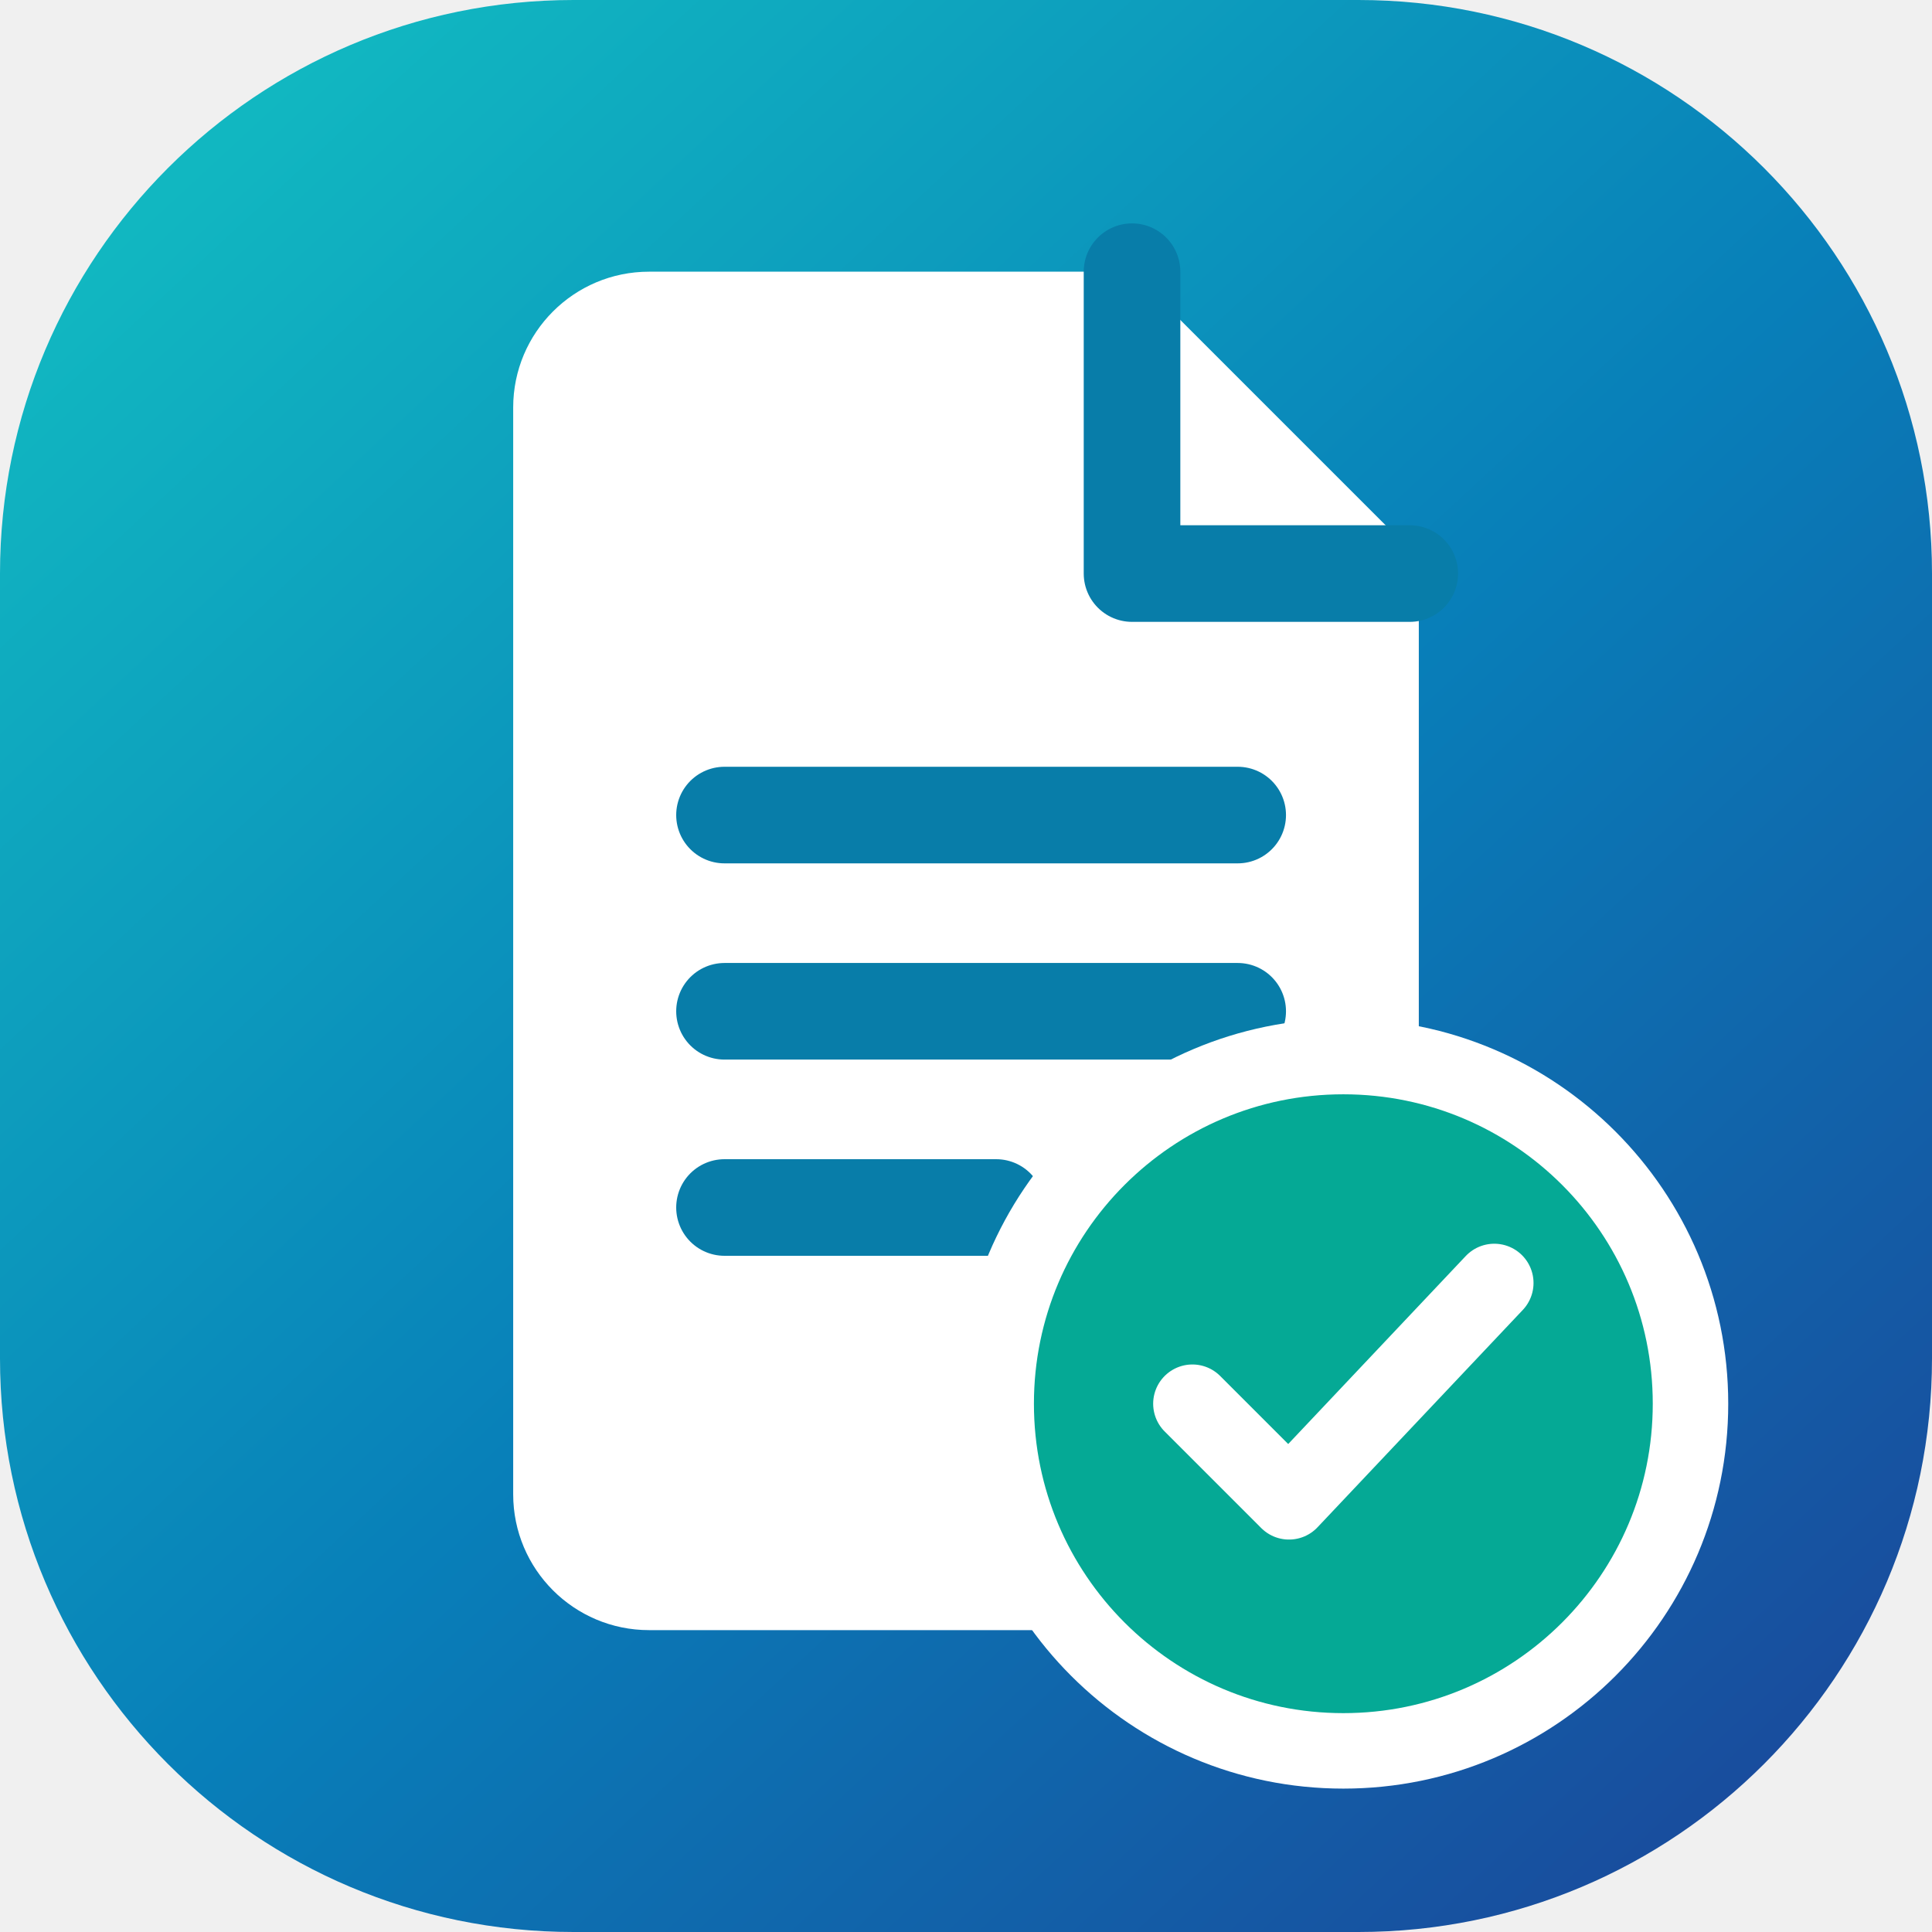
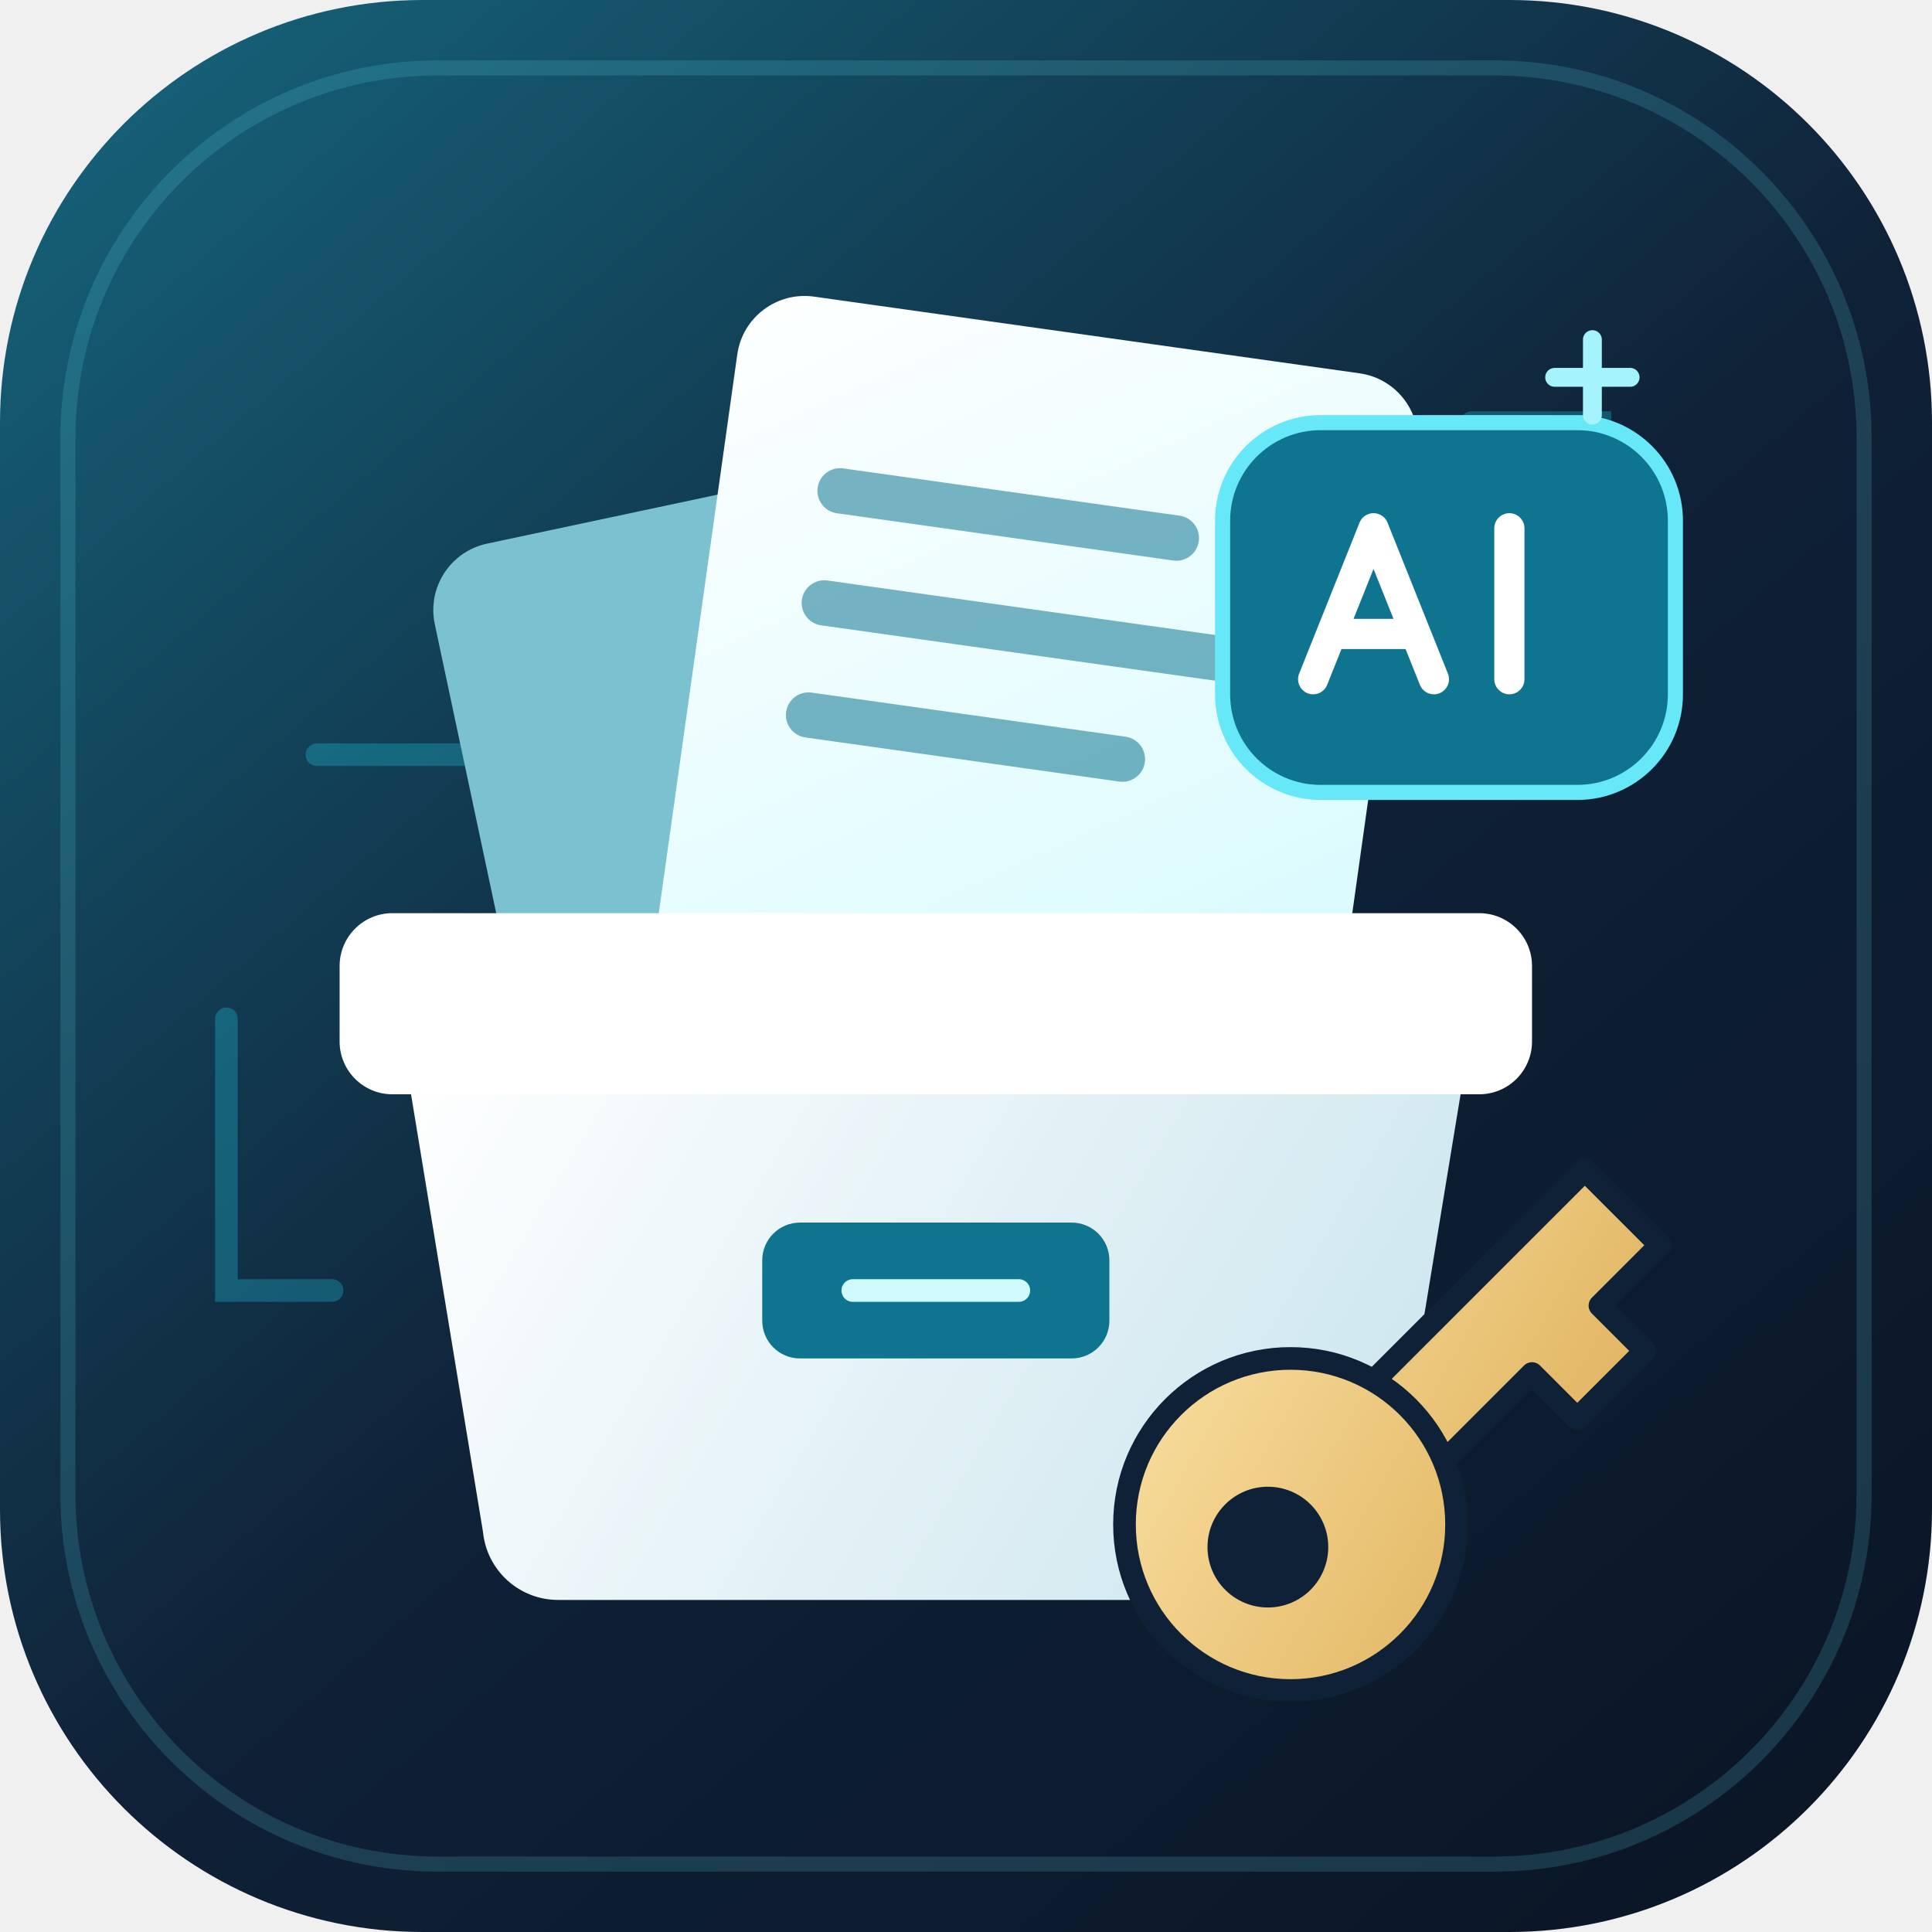
- <svg xmlns="http://www.w3.org/2000/svg" viewBox="0 0 64 64">
+ <svg xmlns="http://www.w3.org/2000/svg" viewBox="0 0 256 256" fill="none">
  <defs>
-     <linearGradient id="g" x1="7" y1="5" x2="58" y2="60" gradientUnits="userSpaceOnUse">
-       <stop stop-color="#11b7c1" />
-       <stop offset=".52" stop-color="#087fb9" />
-       <stop offset="1" stop-color="#194c9d" />
+     <linearGradient id="tile" x1="22" y1="12" x2="232" y2="256" gradientUnits="userSpaceOnUse">
+       <stop stop-color="#155E75" />
+       <stop offset=".52" stop-color="#0F2137" />
+       <stop offset="1" stop-color="#0A1626" />
+     </linearGradient>
+     <linearGradient id="paper" x1="85" y1="45" x2="163" y2="168" gradientUnits="userSpaceOnUse">
+       <stop stop-color="#fff" />
+       <stop offset="1" stop-color="#CFFAFE" />
+     </linearGradient>
+     <linearGradient id="box" x1="56" y1="136" x2="190" y2="216" gradientUnits="userSpaceOnUse">
+       <stop stop-color="#fff" />
+       <stop offset="1" stop-color="#C8E4ED" />
+     </linearGradient>
+     <linearGradient id="gold" x1="142" y1="172" x2="223" y2="218" gradientUnits="userSpaceOnUse">
+       <stop stop-color="#FDE6AB" />
+       <stop offset="1" stop-color="#D9A64B" />
    </linearGradient>
  </defs>
-   <rect width="64" height="64" rx="19" fill="url(#g)" />
-   <path d="M17 13.5A4.5 4.5 0 0 1 21.5 9h16l9.5 9.5v31a4.5 4.5 0 0 1-4.5 4.5h-21a4.5 4.5 0 0 1-4.5-4.5v-36Z" fill="#fff" />
-   <path d="M37.5 9v10h9.2M24 27h17M24 33.5h17M24 40h9" fill="none" stroke="#087da9" stroke-width="3.2" stroke-linecap="round" stroke-linejoin="round" />
-   <circle cx="44.5" cy="46.5" r="11.5" fill="#05a995" stroke="#fff" stroke-width="2.5" />
-   <path d="m39.5 46.5 3.2 3.2 6.8-7.2" fill="none" stroke="#fff" stroke-width="2.6" stroke-linecap="round" stroke-linejoin="round" />
+   <rect width="256" height="256" rx="56" fill="url(#tile)" />
+   <rect x="9" y="9" width="238" height="238" rx="49" stroke="#67E8F9" stroke-opacity=".16" stroke-width="2" />
+   <path d="M42 100h25m122-22h24m-1 0V56h-17M44 171H30v-36" stroke="#22D3EE" stroke-opacity=".28" stroke-width="3" stroke-linecap="round" />
+   <g transform="rotate(-12 117 112)">
+     <rect x="65" y="62" width="99" height="115" rx="9" fill="#7CC1D0" />
+   </g>
+   <g transform="rotate(8 137 105)">
+     <rect x="90" y="44" width="91" height="125" rx="9" fill="url(#paper)" />
+     <path d="M106 69h45m-45 15h56m-56 15h42" stroke="#0E7490" stroke-opacity=".55" stroke-width="6" stroke-linecap="round" />
+   </g>
+   <path d="M52 130h144l-12 73a10 10 0 0 1-10 9H74a10 10 0 0 1-10-9l-12-73Z" fill="url(#box)" />
+   <rect x="45" y="121" width="158" height="24" rx="7" fill="#fff" />
+   <rect x="101" y="162" width="46" height="18" rx="5" fill="#0E7490" />
+   <path d="M113 171h22" stroke="#CFFAFE" stroke-width="3" stroke-linecap="round" />
+   <rect x="162" y="56" width="60" height="49" rx="13" fill="#0E7490" stroke="#67E8F9" stroke-width="2" />
+   <path d="m174 90 8-20 8 20m-13-6h10m13-14v20" stroke="white" stroke-width="4" stroke-linecap="round" stroke-linejoin="round" />
+   <path d="M211 45v10m-5-5h10" stroke="#A5F3FC" stroke-width="2.5" stroke-linecap="round" />
+   <path d="m174 191 36-36 10 10-8 8 6 6-9 9-6-6-19 19" fill="url(#gold)" stroke="#0F2137" stroke-width="3" stroke-linejoin="round" />
+   <circle cx="171" cy="202" r="22" fill="url(#gold)" stroke="#0F2137" stroke-width="3" />
+   <circle cx="168" cy="205" r="8" fill="#0F2137" />
</svg>
